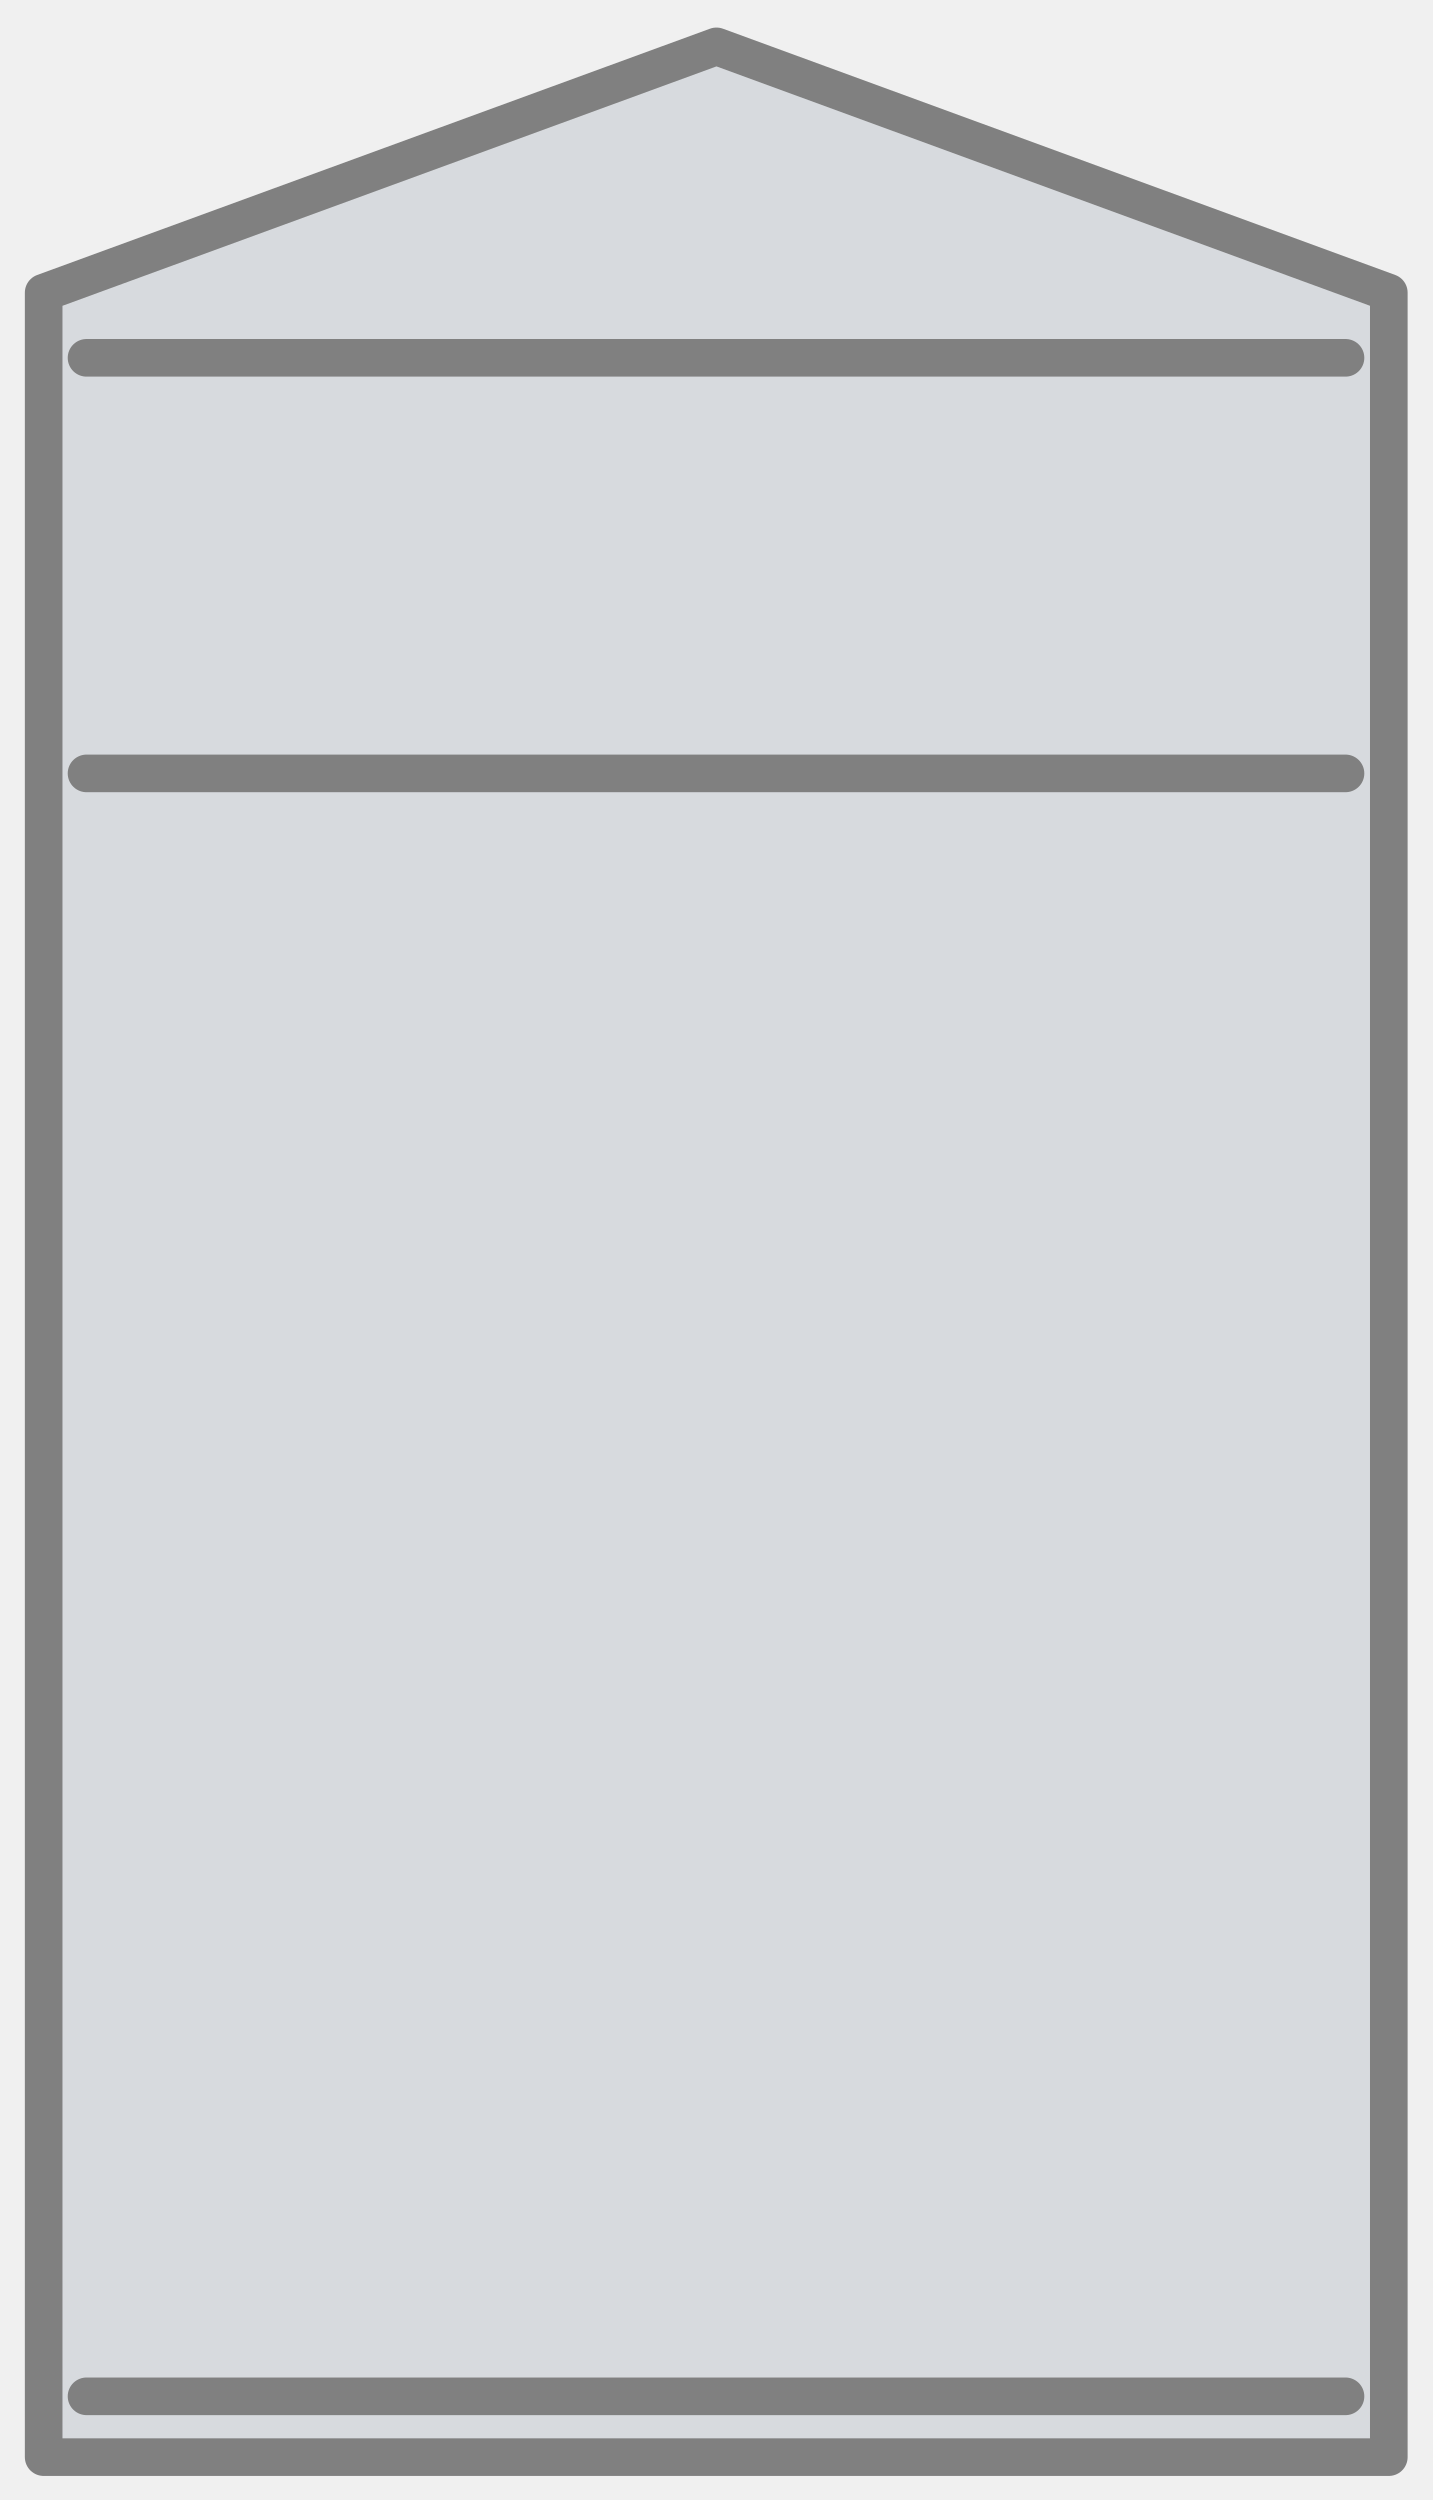
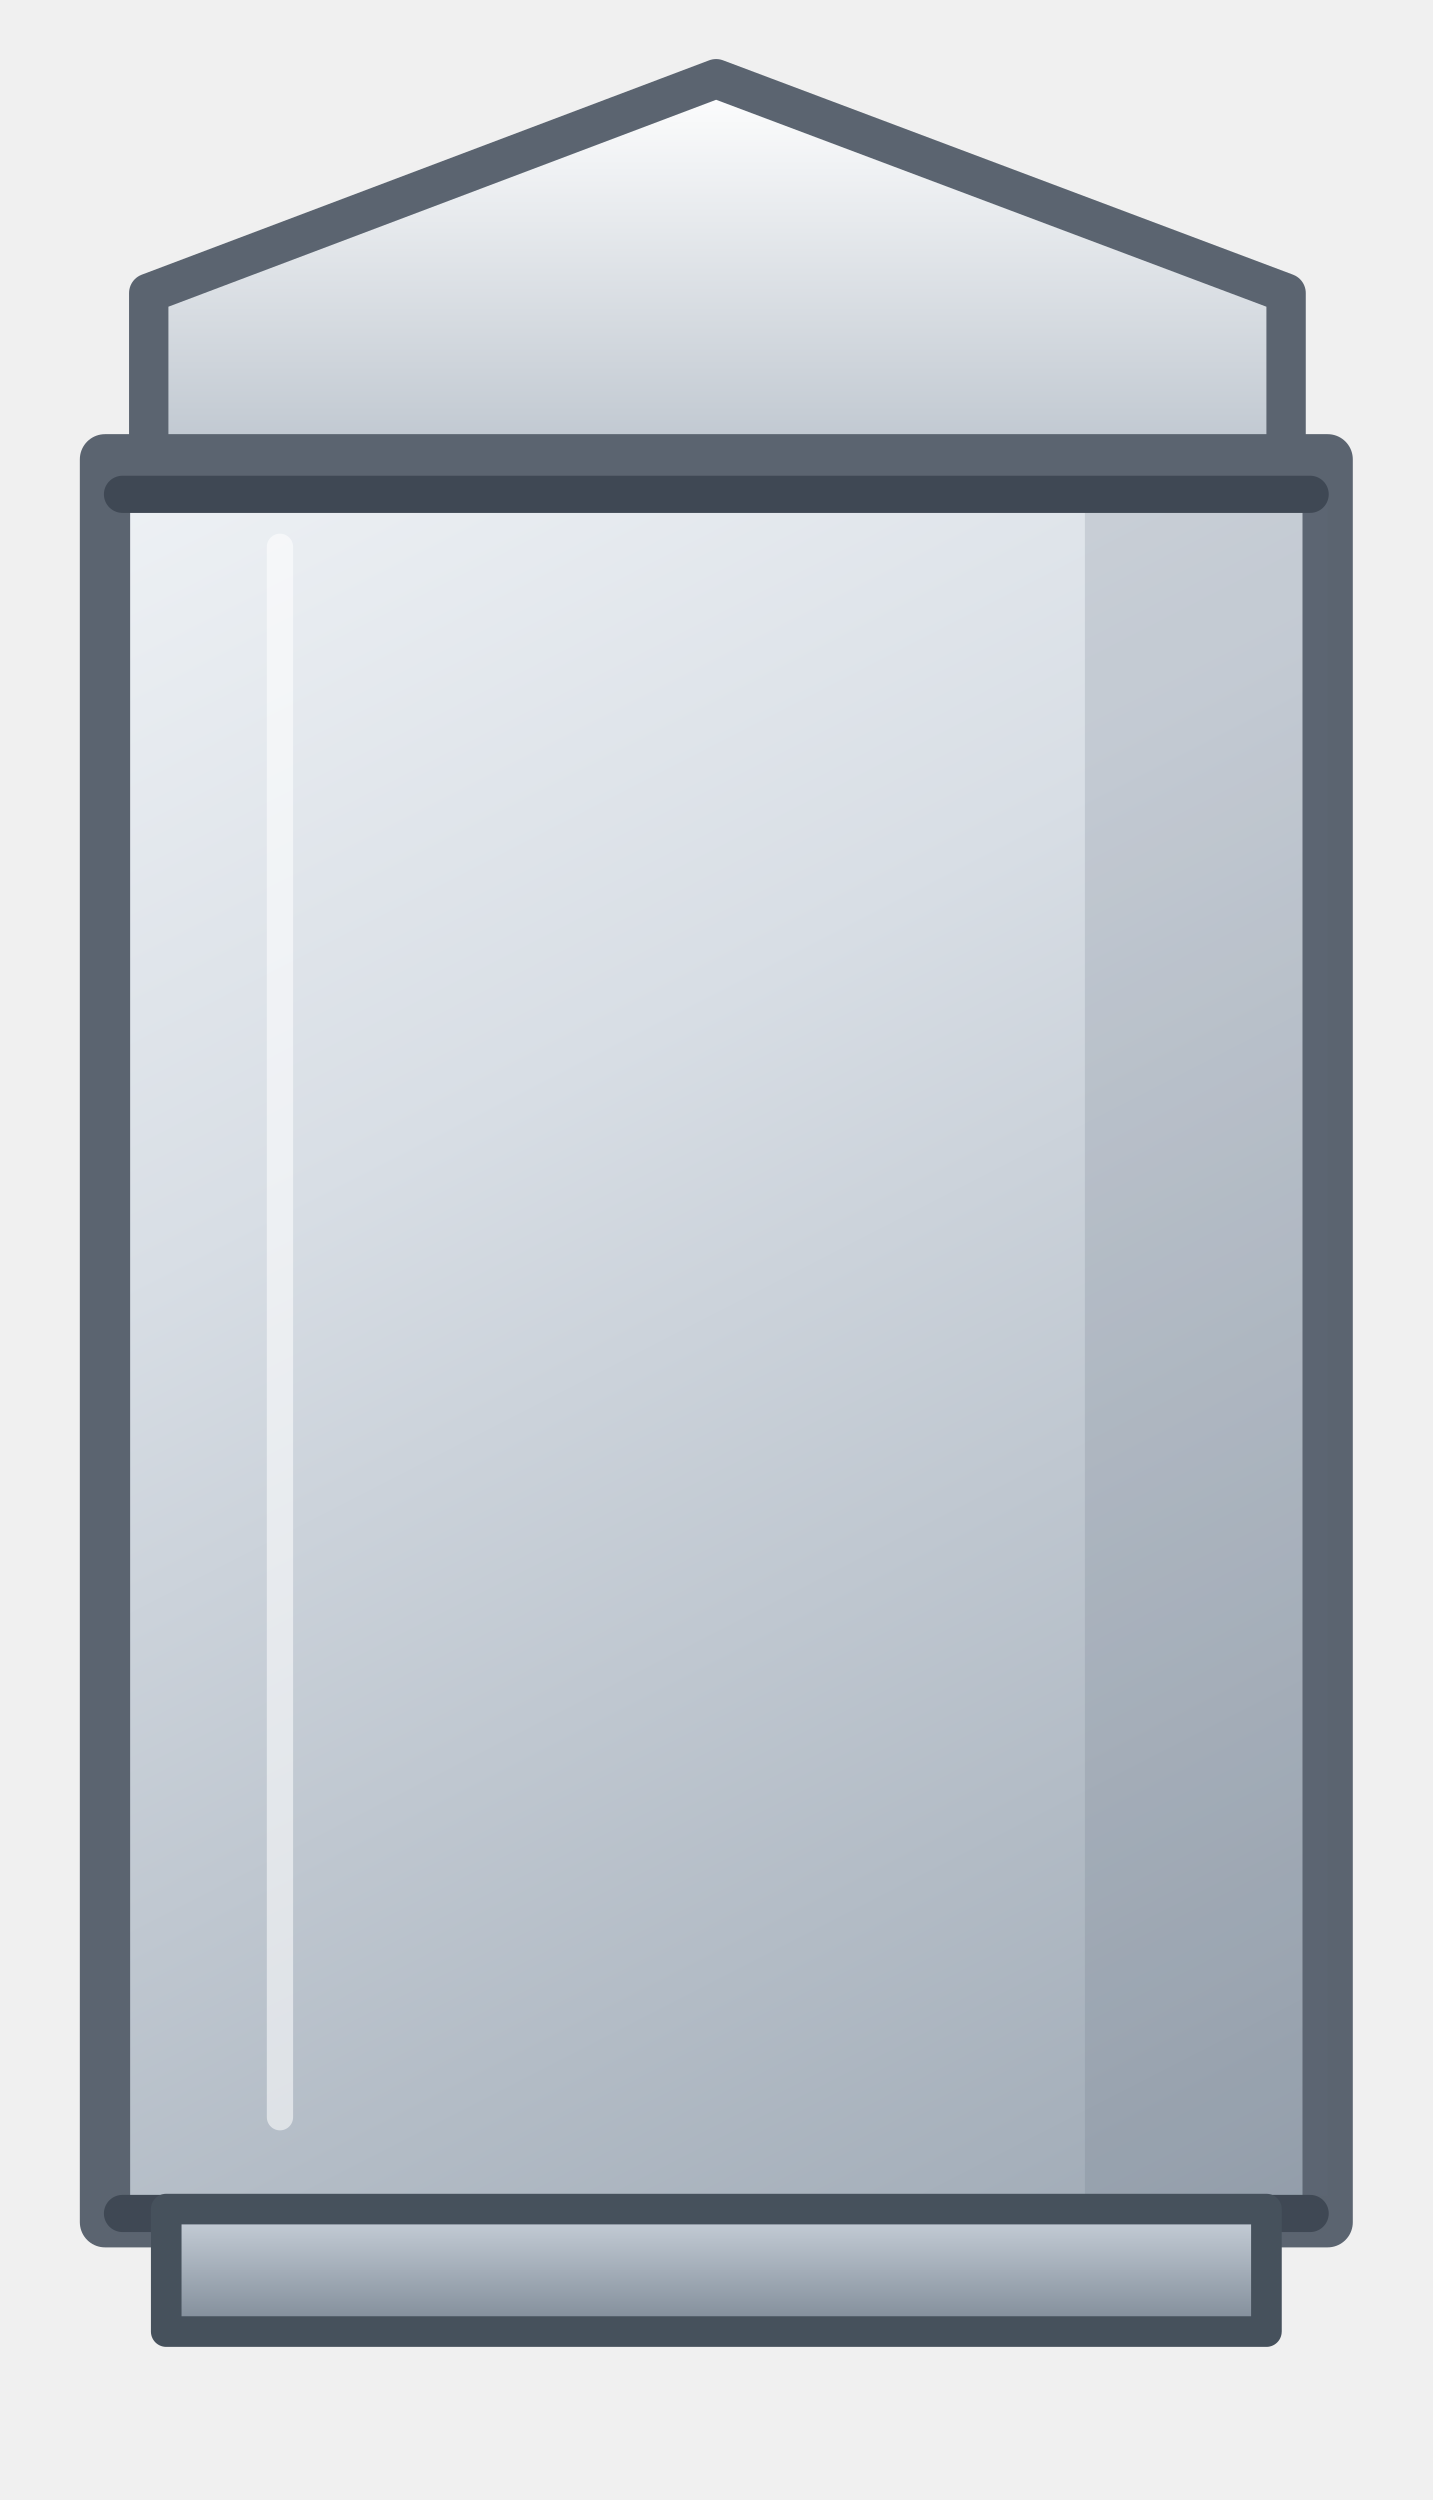
- <svg xmlns="http://www.w3.org/2000/svg" viewBox="0 0 3.275 5.715" preserveAspectRatio="xMidYMid meet" kewidth="57.301" keheight="100" eType="FilterFlatBtmCleaning" stroke="#808080" stroke-width="0.086" stroke-linejoin="round" stroke-linecap="round" fill="#D7DADE" version="1.1" id="svg1">
+ <svg xmlns="http://www.w3.org/2000/svg" viewBox="0 0 3.275 5.715" preserveAspectRatio="xMidYMid meet" kewidth="57.301" keheight="100" eType="FilterFlatBtmCleaning" fill="#D7DADE" stroke="#66717d" stroke-width="0.08" stroke-linejoin="round" stroke-linecap="round">
  <defs id="defs1">
-     <linearGradient id="swatch1">
-       <stop id="stop1" offset="0" stop-color="#e7e9ec" stop-opacity="1" style="stop-color:#e7e9ec;stop-opacity:1" />
+     <linearGradient id="filterShellFill" x1="0.3" y1="0.18" x2="2.95" y2="5.35" gradientUnits="userSpaceOnUse">
+       <stop offset="0%" stop-color="#f8fafc" />
+       <stop offset="42%" stop-color="#d8dee5" />
+       <stop offset="100%" stop-color="#9aa5b1" />
+     </linearGradient>
+     <linearGradient id="filterCapFill" x1="0" y1="0" x2="0" y2="1">
+       <stop offset="0%" stop-color="#ffffff" />
+       <stop offset="100%" stop-color="#b7c0ca" />
+     </linearGradient>
+     <linearGradient id="filterBaseFill" x1="0" y1="0" x2="0" y2="1">
+       <stop offset="0%" stop-color="#cbd3dc" />
+       <stop offset="100%" stop-color="#7c8895" />
    </linearGradient>
  </defs>
-   <g id="layer1" transform="translate(-14.27719,-10.65101)">
-     <path d="m 14.377,11.32 v 4.948 h 3.075 v -4.948 l -1.537,-0.563 z" id="body" stroke-width="0.086" fill="#D7DADE" />
-     <path d="m 14.475,12.419 h 2.878 z" id="path37" fill="#D7DADE" stroke="#808080" stroke-width="0.086" stroke-dasharray="none" />
-     <path d="m 14.475,11.469 h 2.878 z" id="path6" fill="#D7DADE" stroke="#808080" stroke-width="0.086" stroke-dasharray="none" />
-     <path d="m 14.475,16.129 h 2.878 z" id="path7" fill="#D7DADE" stroke="#808080" stroke-width="0.086" stroke-dasharray="none" />
+   <g id="layer1">
+     <path id="shadow" d="M 0.38 0.66 L 1.637 0.22 L 2.93 0.66 V 5.33 H 0.38 Z" fill="#111827" opacity="0.15" stroke="none" />
+     <path id="top-cap" data-vizi-fill-target="true" d="M 0.34 0.67 L 1.637 0.18 L 2.94 0.67 V 1.14 H 0.34 Z" fill="url(#filterCapFill)" stroke="#5b6470" stroke-width="0.09" />
+     <path id="body" data-vizi-fill-target="true" d="M 0.24 1.05 H 3.035 V 5.08 H 0.24 Z" fill="url(#filterShellFill)" stroke="#5b6470" stroke-width="0.115" />
+     <path id="body-side-shade" d="M 2.48 1.12 H 3.035 V 5.02 H 2.48 Z" fill="#5f6b78" opacity="0.18" stroke="none" />
+     <path id="body-highlight" d="M 0.64 1.25 V 4.84" fill="none" stroke="#ffffff" stroke-width="0.06" opacity="0.55" />
+     <path id="top-rim" d="M 0.28 1.13 H 2.995" fill="none" stroke="#3f4854" stroke-width="0.085" />
+     <path id="bottom-rim" d="M 0.28 5.06 H 2.995" fill="none" stroke="#3f4854" stroke-width="0.085" />
+     <path id="flat-base" data-vizi-fill-target="true" d="M 0.38 5.05 H 2.895 V 5.33 H 0.38 Z" fill="url(#filterBaseFill)" stroke="#46515c" stroke-width="0.07" />
  </g>
</svg>
